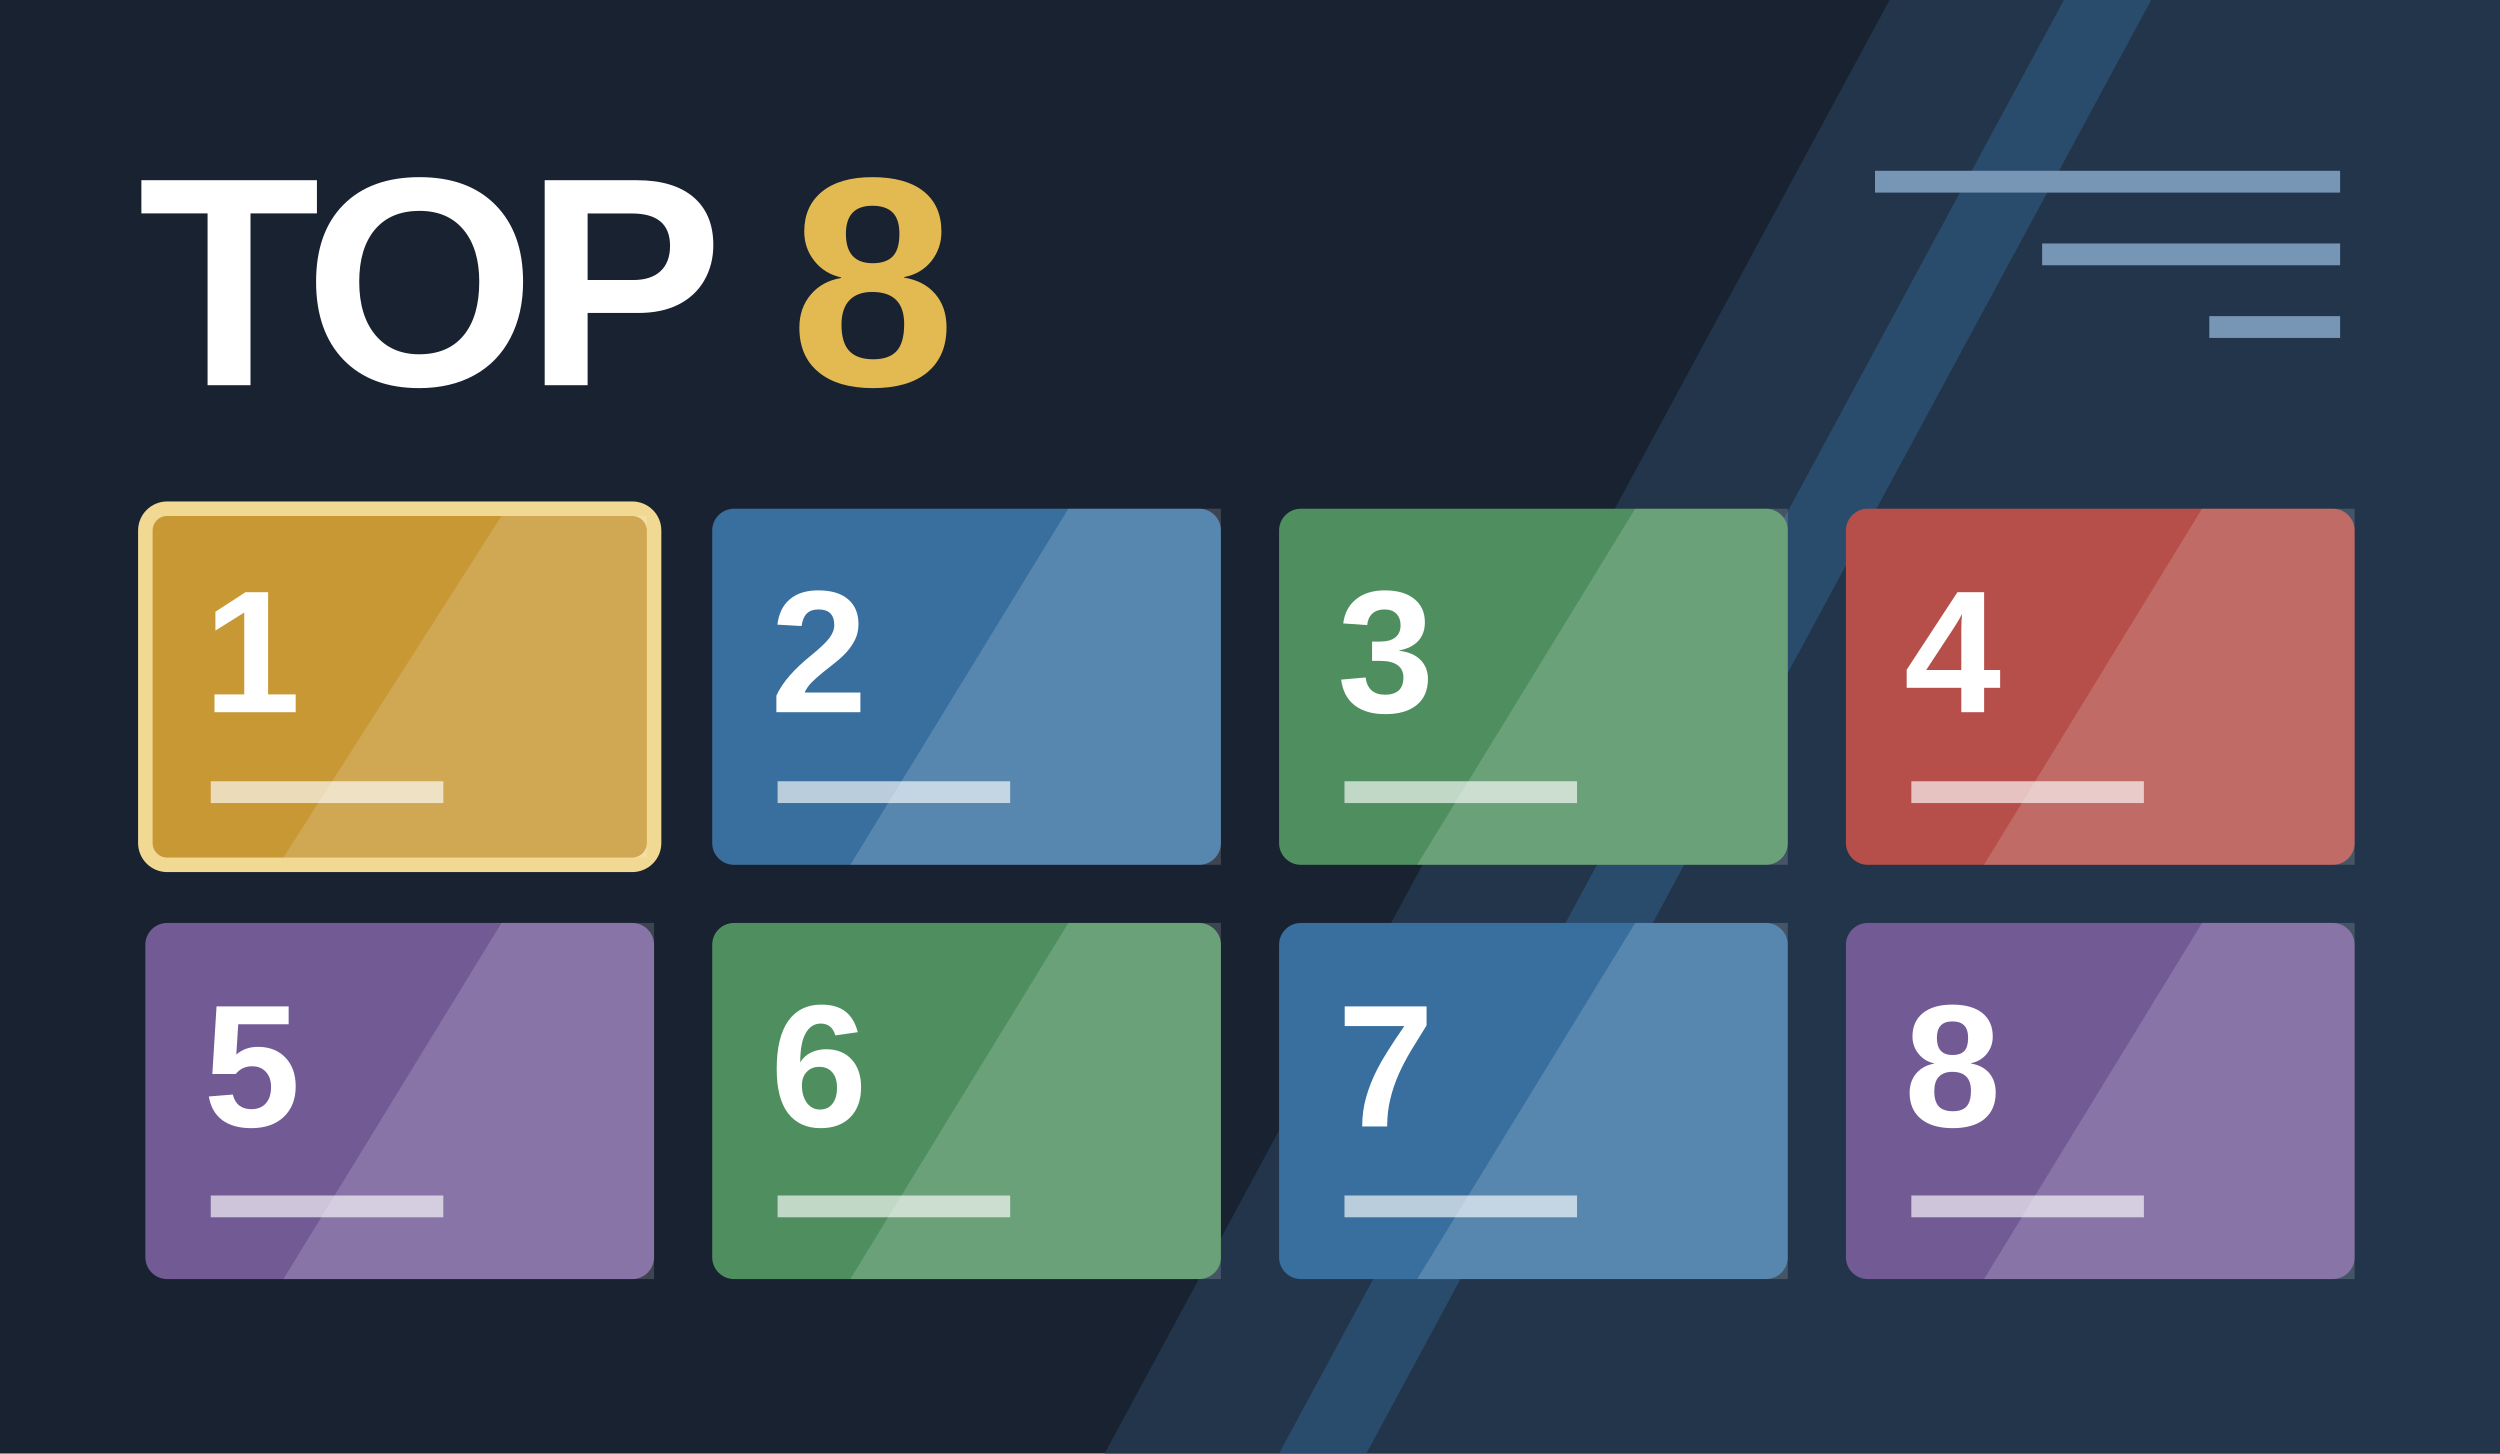
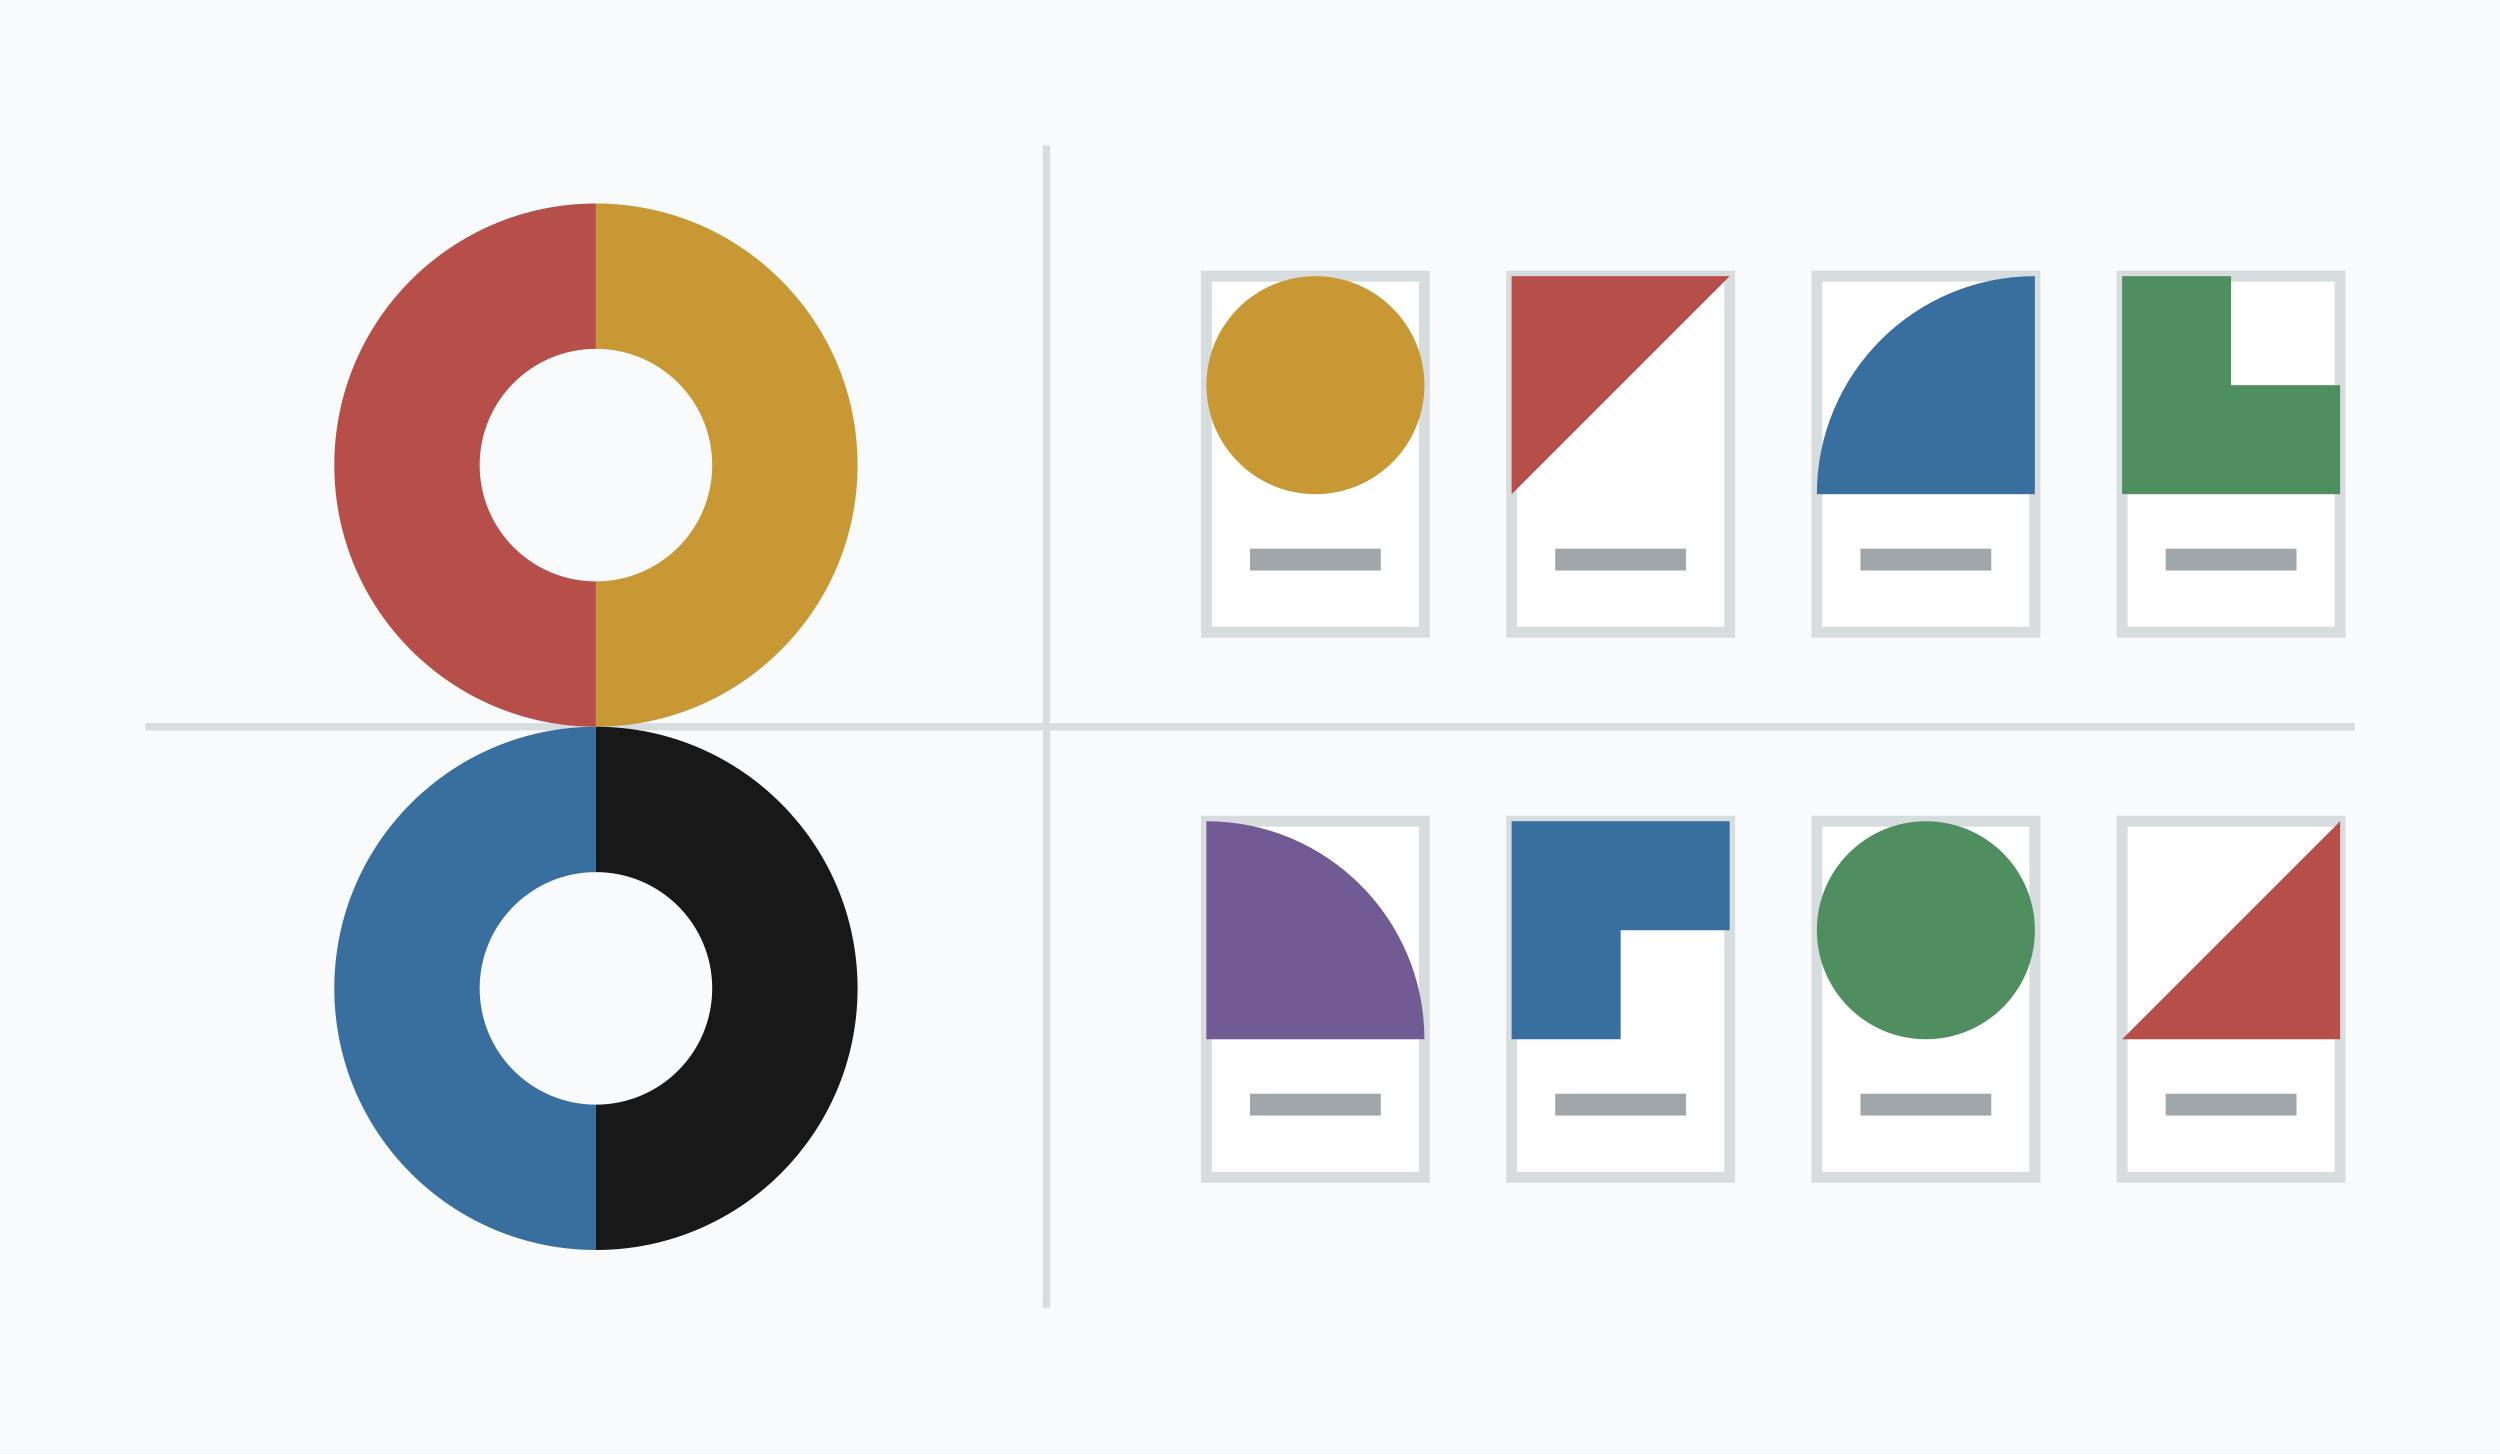
<svg xmlns="http://www.w3.org/2000/svg" width="344" height="200" viewBox="0 0 344 200" role="img" aria-labelledby="title desc">
-   <rect width="344" height="200" fill="#182231" />
-   <path d="M260 0h84v200H152z" fill="#22354a" />
-   <path d="M284 0h12L188 200h-12z" fill="#386f9f" opacity=".4" />
-   <text x="19" y="53" fill="#fff" font-family="Arial,Helvetica,sans-serif" font-size="41" font-weight="900" letter-spacing="-1.5">TOP <tspan fill="#e3b951">8</tspan>
-   </text>
-   <path d="M258 25h64M281 35h41M304 45h18" stroke="#7796b5" stroke-width="3" />
-   <g stroke-width="2">
-     <rect x="20" y="70" width="70" height="49" rx="3" fill="#c79834" stroke="#f1d994" />
-     <rect x="98" y="70" width="70" height="49" rx="3" fill="#386f9f" />
-     <rect x="176" y="70" width="70" height="49" rx="3" fill="#4f8f5f" />
-     <rect x="254" y="70" width="70" height="49" rx="3" fill="#b64f4a" />
-     <rect x="20" y="127" width="70" height="49" rx="3" fill="#725a95" />
-     <rect x="98" y="127" width="70" height="49" rx="3" fill="#4f8f5f" />
-     <rect x="176" y="127" width="70" height="49" rx="3" fill="#386f9f" />
-     <rect x="254" y="127" width="70" height="49" rx="3" fill="#725a95" />
+   <rect width="344" height="200" fill="#f8fafb" />
+   <path d="M144 20v160M20 100h304" stroke="#d7dcdf" fill="none" />
+   <path d="M82 28a36 36 0 0 0 0 72V80a16 16 0 0 1 0-32z" fill="#b64f4a" />
+   <path d="M82 28a36 36 0 0 1 0 72V80a16 16 0 0 0 0-32z" fill="#c79834" />
+   <path d="M82 100a36 36 0 0 0 0 72v-20a16 16 0 0 1 0-32z" fill="#386f9f" />
+   <path d="M82 100a36 36 0 0 1 0 72v-20a16 16 0 0 0 0-32z" fill="#171817" />
+   <g fill="#fff" stroke="#d7dcdf" stroke-width="1.5">
+     <path d="M166 38h30v49h-30zM208 38h30v49h-30zM250 38h30v49h-30zM292 38h30v49h-30zM166 113h30v49h-30zM208 113h30v49h-30zM250 113h30v49h-30zM292 113h30v49h-30z" />
  </g>
-   <g fill="#fff" opacity=".16">
-     <path d="M69 71h20v47H39zM147 70h21v49h-51zM225 70h21v49h-51zM303 70h21v49h-51zM69 127h21v49H39zM147 127h21v49h-51zM225 127h21v49h-51zM303 127h21v49h-51z" />
-   </g>
-   <g fill="#fff" font-family="Arial,Helvetica,sans-serif" font-size="24" font-weight="800">
-     <text x="28" y="98">1</text>
-     <text x="106" y="98">2</text>
-     <text x="184" y="98">3</text>
-     <text x="262" y="98">4</text>
-     <text x="28" y="155">5</text>
-     <text x="106" y="155">6</text>
-     <text x="184" y="155">7</text>
-     <text x="262" y="155">8</text>
-   </g>
-   <path d="M29 109h32m46 0h32m46 0h32m46 0h32M29 166h32m46 0h32m46 0h32m46 0h32" stroke="#fff" stroke-opacity=".65" stroke-width="3" />
+   <circle cx="181" cy="53" r="15" fill="#c79834" />
+   <path d="M208 68V38h30z" fill="#b64f4a" />
+   <path d="M250 68a30 30 0 0 1 30-30v30z" fill="#386f9f" />
+   <path d="M292 38h15v30h-15zM307 53h15v15h-15z" fill="#4f8f5f" />
+   <path d="M166 113a30 30 0 0 1 30 30h-30z" fill="#725a95" />
+   <path d="M208 113h30v15h-30zM208 128h15v15h-15z" fill="#386f9f" />
+   <circle cx="265" cy="128" r="15" fill="#4f8f5f" />
+   <path d="M292 143l30-30v30z" fill="#b64f4a" />
+   <path d="M172 77h18m24 0h18m24 0h18m24 0h18M172 152h18m24 0h18m24 0h18m24 0h18" stroke="#a0a6aa" stroke-width="3" />
</svg>
